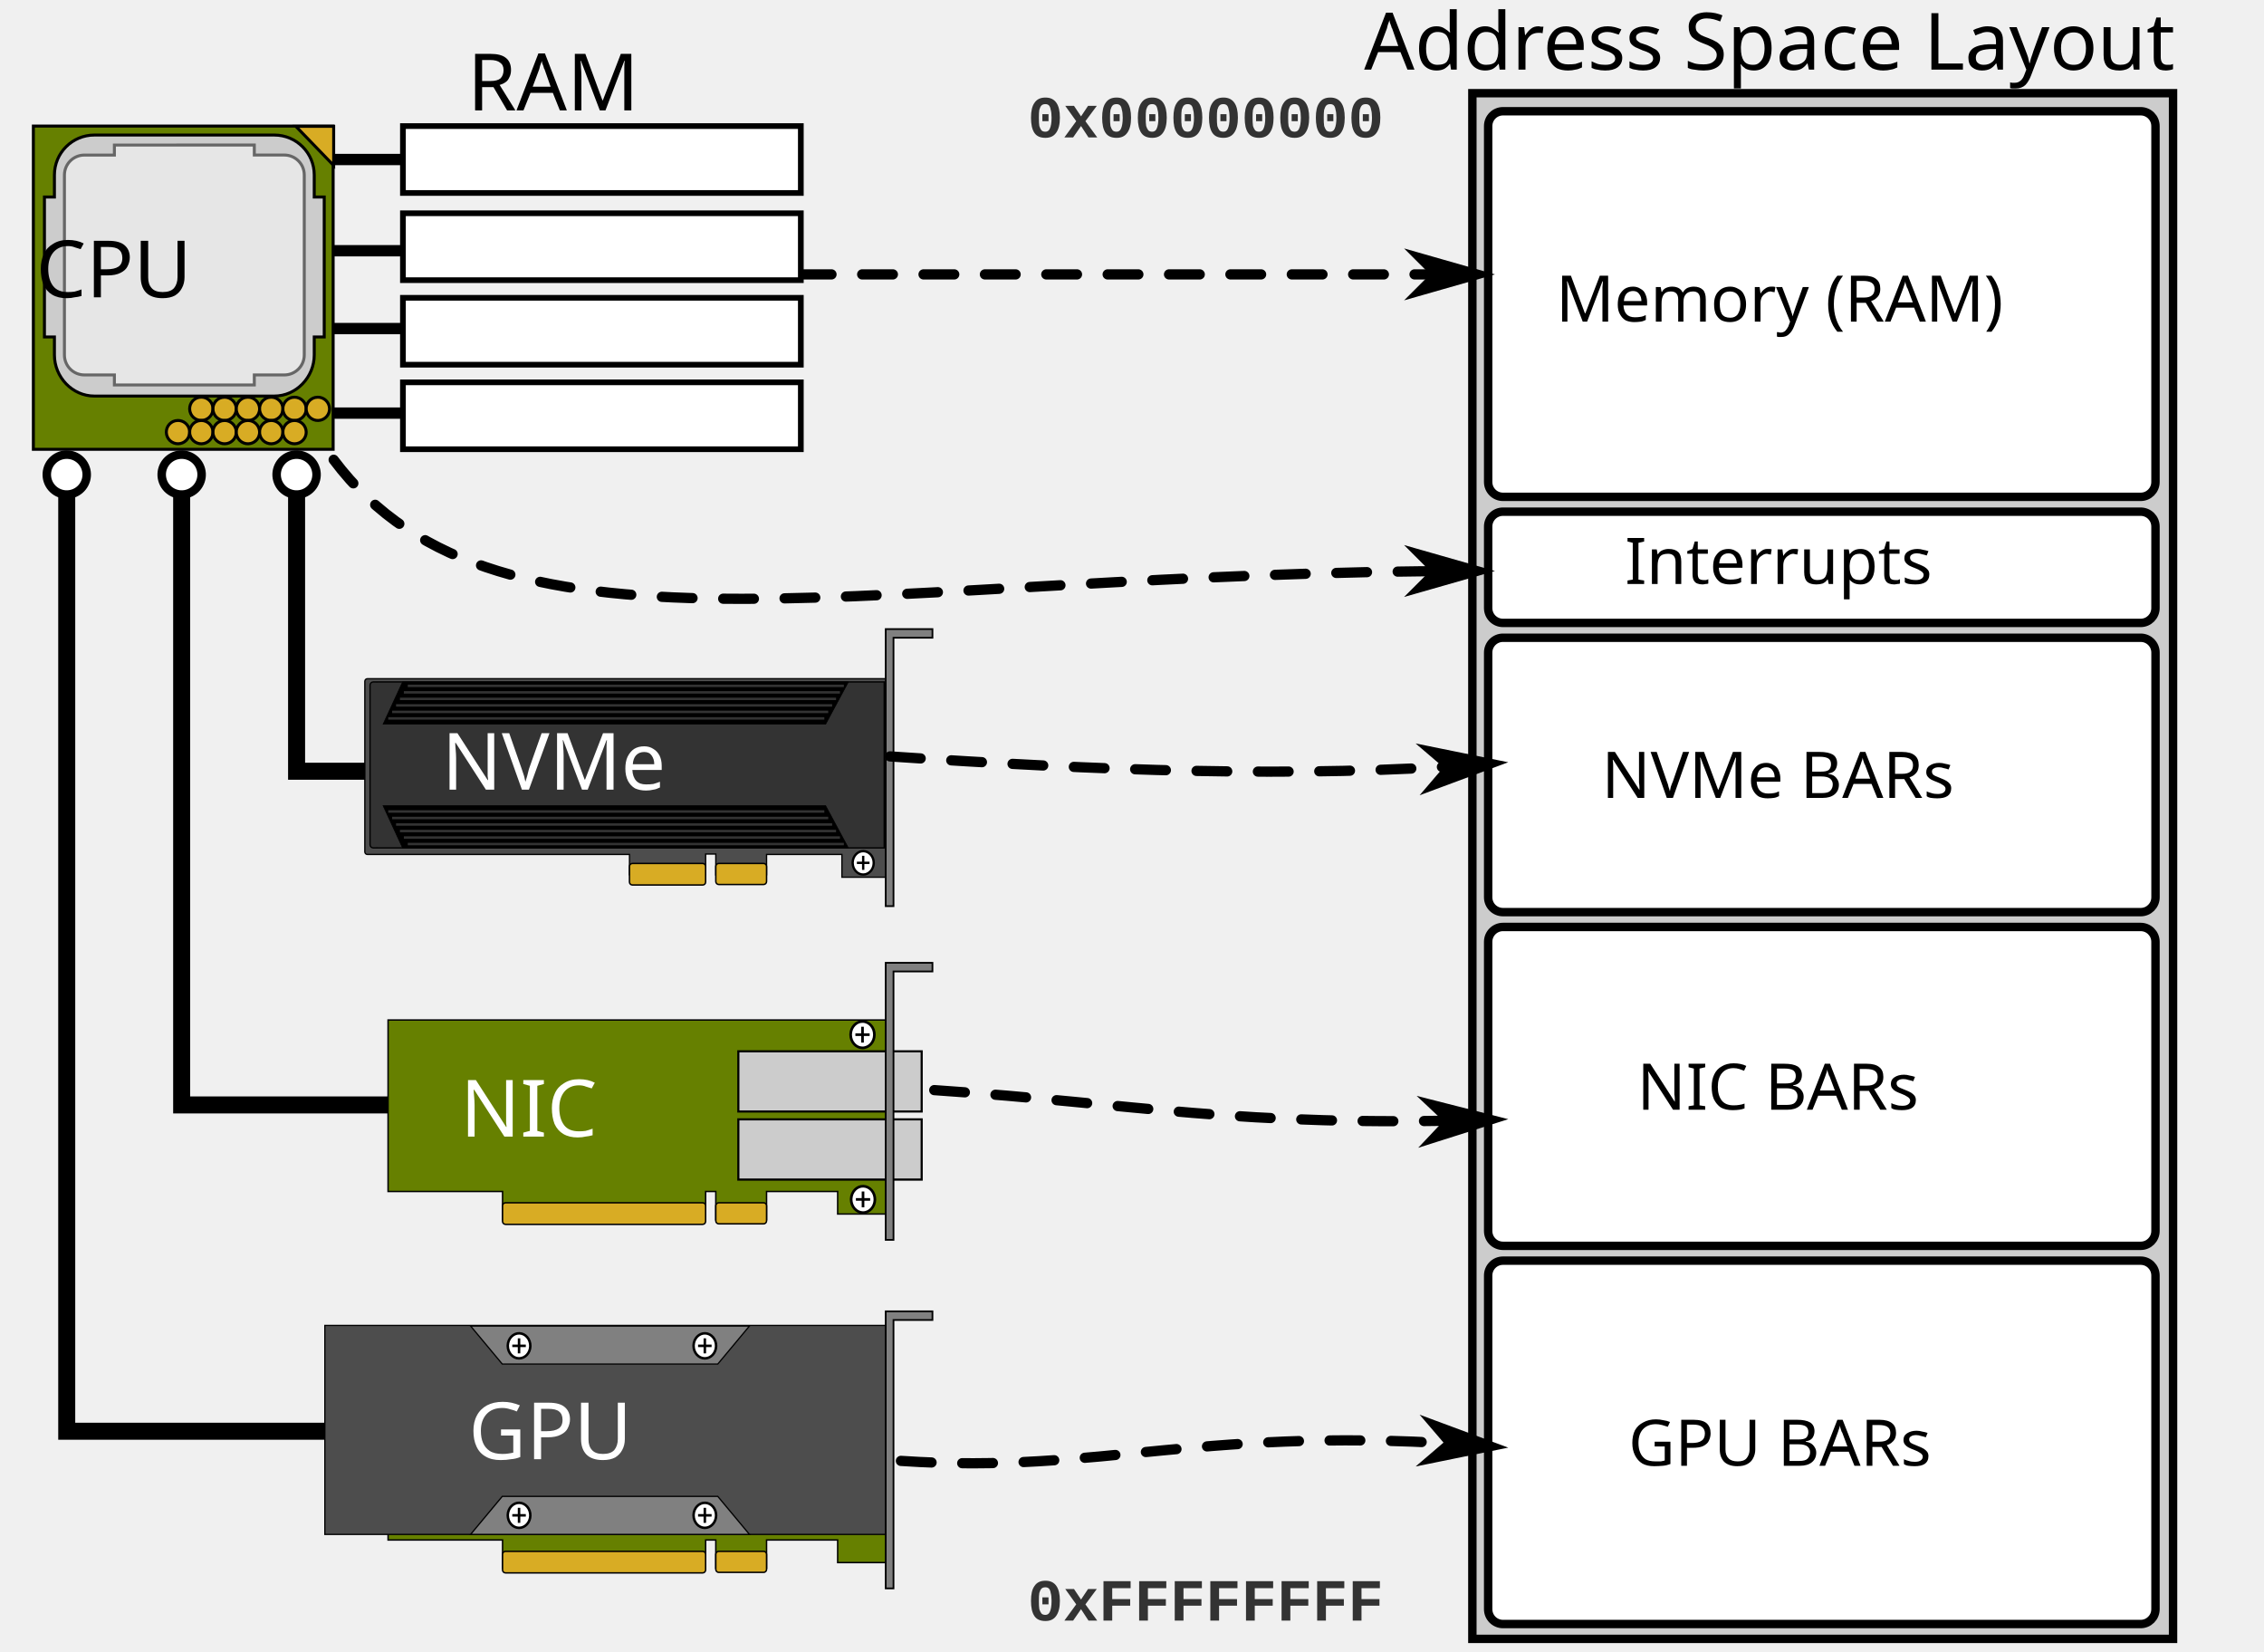
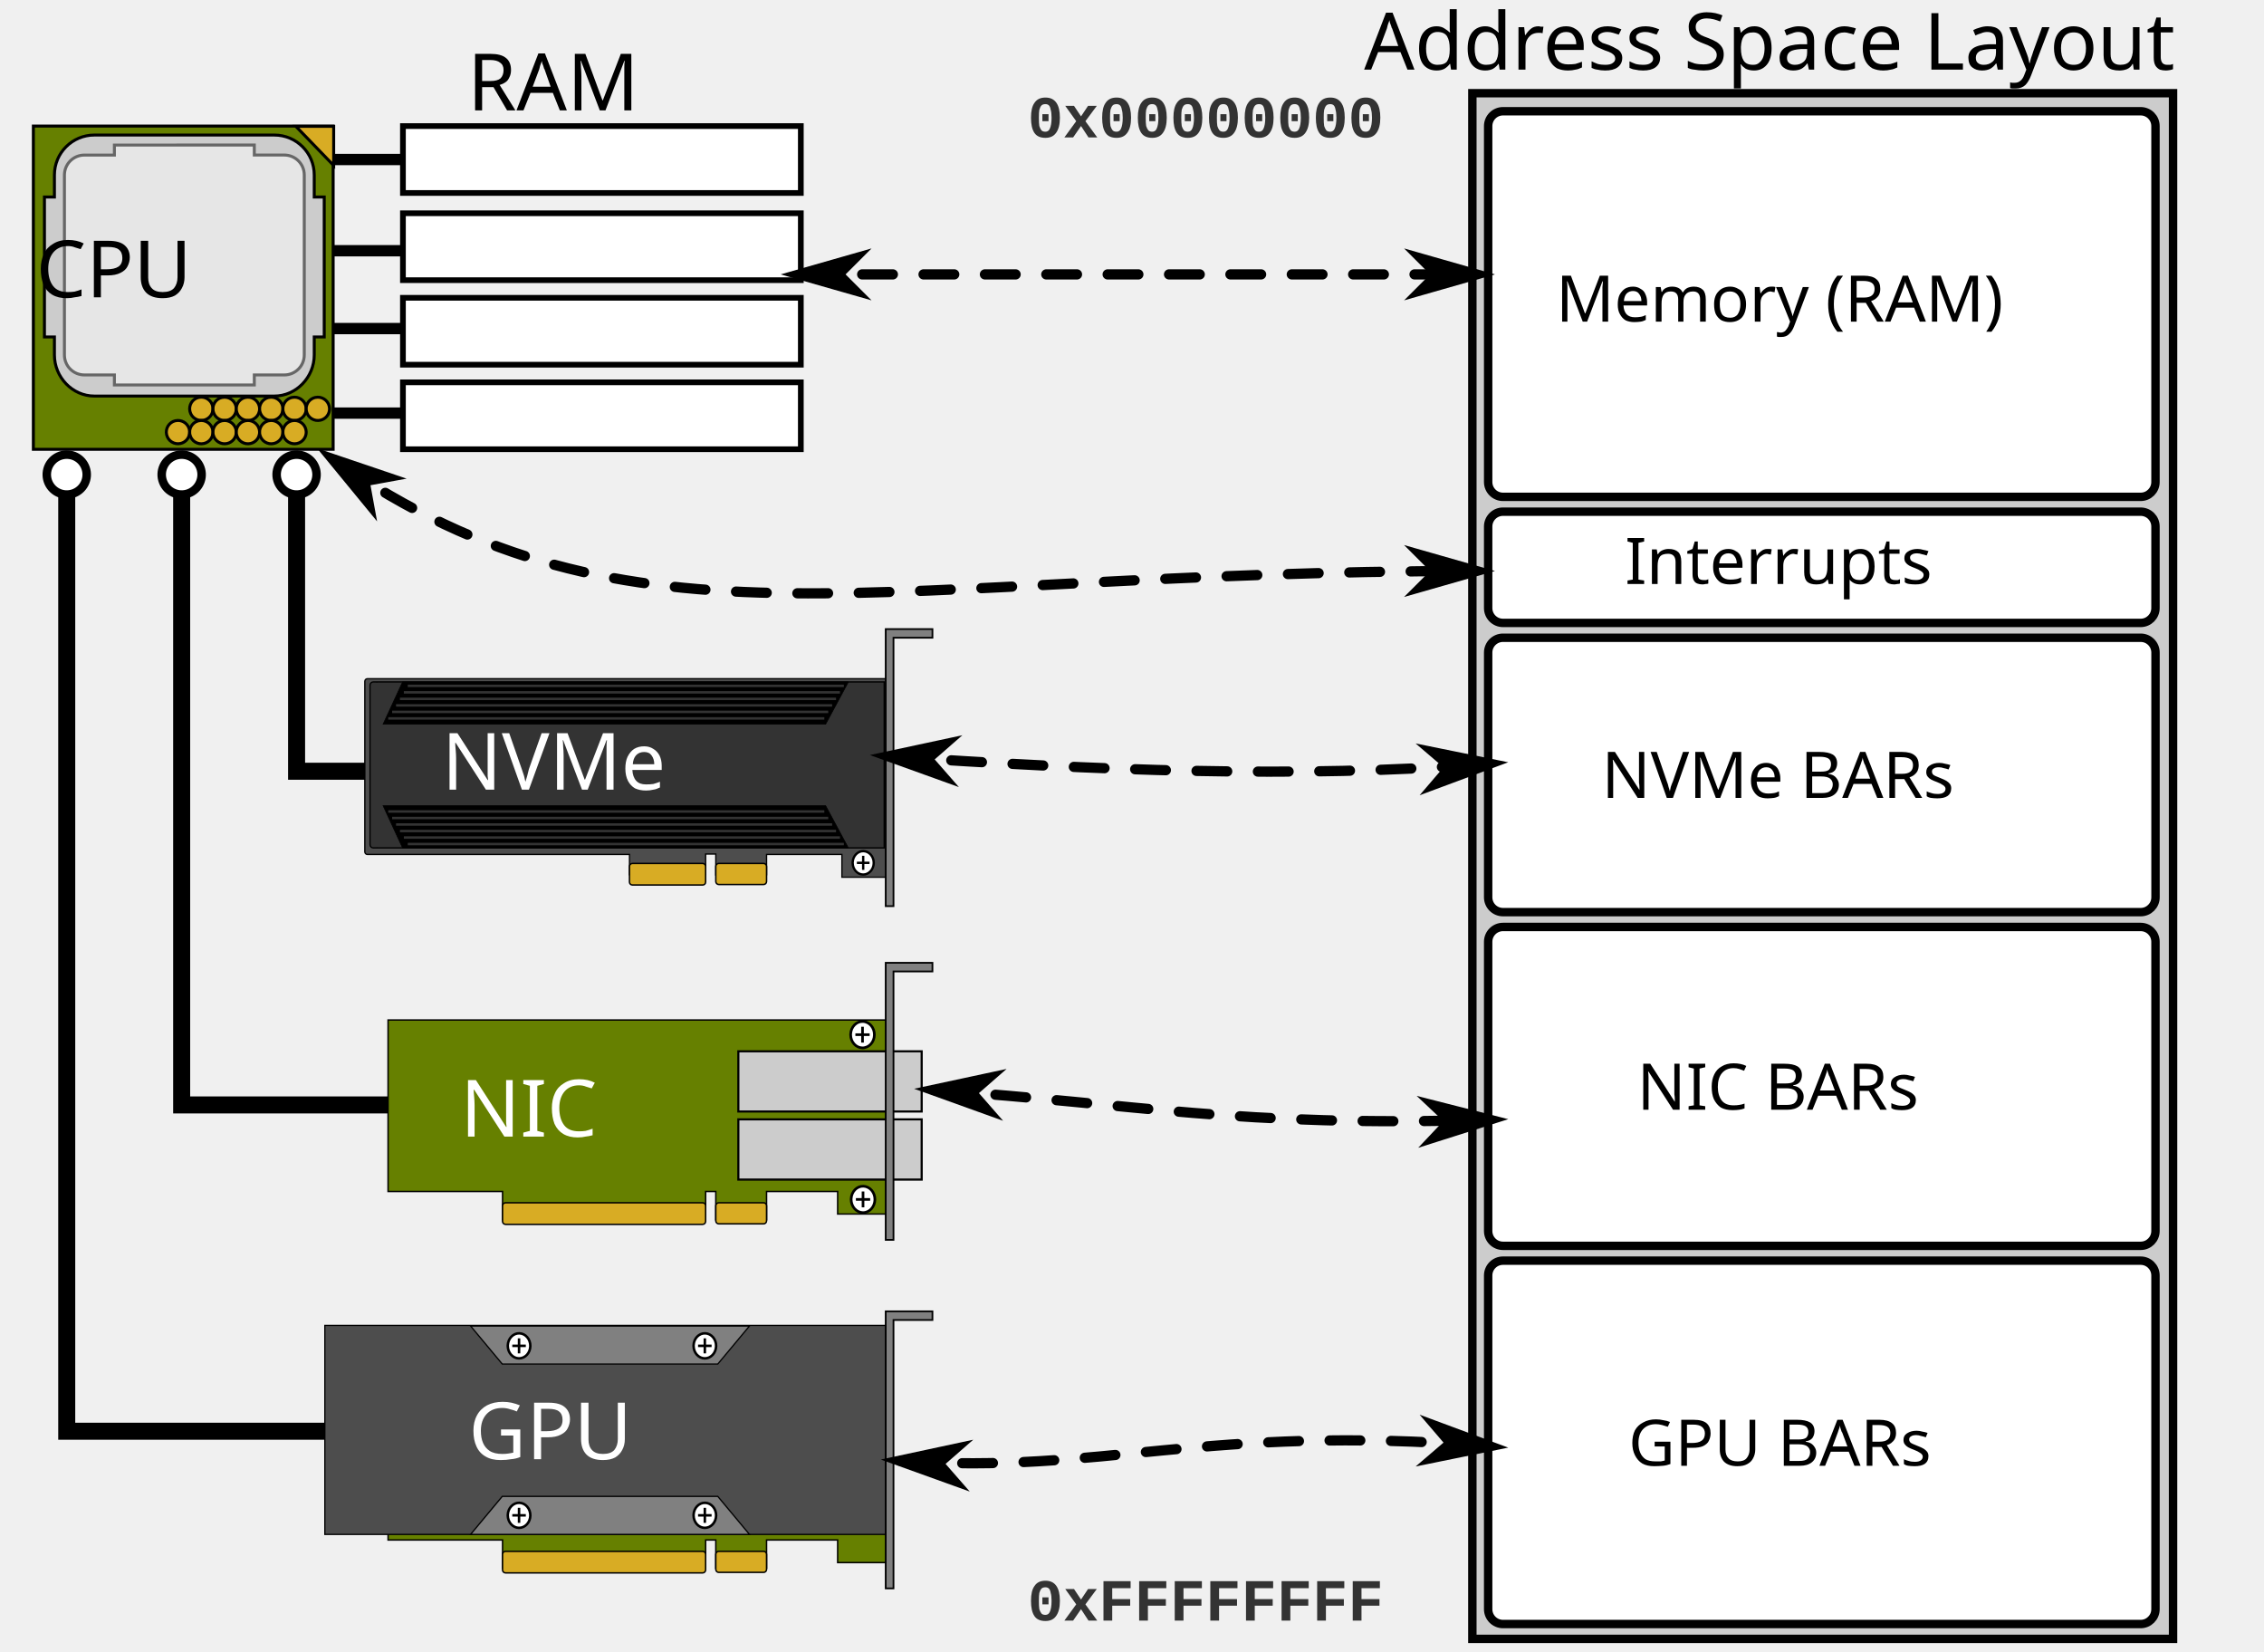
<svg xmlns="http://www.w3.org/2000/svg" width="229pt" height="167pt" viewBox="0 0 80.786 58.914" version="1.1" id="svg1742">
  <defs id="defs1739">
+     <marker style="overflow:visible" id="Arrow1Mstart" refX="0.0" refY="0.0" orient="auto">
+       <path transform="scale(0.4) translate(10,0)" style="fill-rule:evenodd;fill:context-stroke;stroke:context-stroke;stroke-width:1.0pt" d="M 0.0,0.0 L 5.0,-5.0 L -12.5,0.0 L 5.0,5.0 L 0.0,0.0 z " id="path991" />
+     </marker>
    <marker style="overflow:visible" id="marker2297" refX="0" refY="0" orient="auto">
      <path transform="matrix(-0.4,0,0,-0.4,-4,0)" style="fill:context-stroke;fill-rule:evenodd;stroke:context-stroke;stroke-width:1pt" d="M 0,0 5,-5 -12.5,0 5,5 Z" id="path2045" />
    </marker>
    <marker style="overflow:visible" id="marker1349" refX="0" refY="0" orient="auto">
      <path transform="matrix(-0.4,0,0,-0.4,-4,0)" style="fill:context-stroke;fill-rule:evenodd;stroke:context-stroke;stroke-width:1pt" d="M 0,0 5,-5 -12.5,0 5,5 Z" id="path1097" />
    </marker>
    <marker style="overflow:visible" id="Arrow1Mend" refX="0" refY="0" orient="auto">
      <path transform="matrix(-0.4,0,0,-0.4,-4,0)" style="fill:context-stroke;fill-rule:evenodd;stroke:context-stroke;stroke-width:1pt" d="M 0,0 5,-5 -12.5,0 5,5 Z" id="path432031" />
    </marker>
  </defs>
  <g id="layer1">
    <rect style="fill:#cccccc;stroke:#000000;stroke-width:0.3;stroke-linecap:round;stroke-miterlimit:4;stroke-dasharray:none" id="rect192100" width="25.003" height="55.148" x="52.538" y="3.325" rx="1.624838e-06" />
    <rect style="fill:#ffffff;stroke:#000000;stroke-width:0.3;stroke-linecap:round;stroke-miterlimit:4;stroke-dasharray:none" id="rect192102" width="23.812" height="13.758" x="53.102" y="3.969" rx="0.529" ry="0.529" />
    <text xml:space="preserve" style="font-size:2.293px;line-height:125%;font-family:teletype;-inkscape-font-specification:teletype;text-align:center;letter-spacing:0px;word-spacing:0px;text-anchor:middle;fill:none;stroke:#000000;stroke-width:0.265px;stroke-linecap:butt;stroke-linejoin:miter;stroke-opacity:1" x="64.994" y="11.479" id="text192108">
      <tspan style="font-style:normal;font-variant:normal;font-weight:normal;font-stretch:normal;font-size:2.293px;font-family:sans-serif;-inkscape-font-specification:sans-serif;fill:#000000;stroke:none;stroke-width:0.265px" x="64.994" y="11.479" id="tspan192106">Memory (RAM)</tspan>
    </text>
    <text xml:space="preserve" style="font-style:normal;font-variant:normal;font-weight:normal;font-stretch:normal;font-size:2.822px;line-height:125%;font-family:sans-serif;-inkscape-font-specification:sans-serif;text-align:center;letter-spacing:0px;word-spacing:0px;text-anchor:middle;fill:#000000;fill-opacity:1;stroke:none;stroke-width:0.229px;stroke-linecap:butt;stroke-linejoin:miter;stroke-opacity:1" x="64.974" y="2.485" id="text192114">
      <tspan x="64.974" y="2.485" style="font-style:normal;font-variant:normal;font-weight:normal;font-stretch:normal;font-size:2.822px;font-family:sans-serif;-inkscape-font-specification:sans-serif;fill:#000000;fill-opacity:1;stroke-width:0.229px" id="tspan192112">Address Space Layout</tspan>
    </text>
    <rect style="fill:#ffffff;stroke:#000000;stroke-width:0.3;stroke-linecap:round;stroke-miterlimit:4;stroke-dasharray:none" id="rect192116" width="23.812" height="3.969" x="53.102" y="18.256" rx="0.529" ry="0.529" />
    <text xml:space="preserve" style="font-size:2.293px;line-height:125%;font-family:teletype;-inkscape-font-specification:teletype;text-align:center;letter-spacing:0px;word-spacing:0px;text-anchor:middle;fill:none;stroke:#000000;stroke-width:0.265px;stroke-linecap:butt;stroke-linejoin:miter;stroke-opacity:1" x="64.952" y="20.838" id="text192120">
      <tspan style="font-style:normal;font-variant:normal;font-weight:normal;font-stretch:normal;font-size:2.293px;font-family:sans-serif;-inkscape-font-specification:sans-serif;fill:#000000;stroke:none;stroke-width:0.265px" x="64.952" y="20.838" id="tspan215921">Interrupts</tspan>
    </text>
    <rect style="fill:#ffffff;stroke:#000000;stroke-width:0.3;stroke-linecap:round;stroke-miterlimit:4;stroke-dasharray:none" id="rect192128" width="23.813" height="9.79" x="53.102" y="22.754" rx="0.529" ry="0.529" />
    <text xml:space="preserve" style="font-size:2.293px;line-height:125%;font-family:teletype;-inkscape-font-specification:teletype;text-align:center;letter-spacing:0px;word-spacing:0px;text-anchor:middle;fill:none;stroke:#000000;stroke-width:0.265px;stroke-linecap:butt;stroke-linejoin:miter;stroke-opacity:1" x="64.929" y="28.469" id="text192132">
      <tspan style="font-style:normal;font-variant:normal;font-weight:normal;font-stretch:normal;font-size:2.293px;font-family:sans-serif;-inkscape-font-specification:sans-serif;fill:#000000;stroke:none;stroke-width:0.265px" x="64.929" y="28.469" id="tspan192130">NVMe BARs</tspan>
    </text>
-     <path style="fill:none;fill-rule:evenodd;stroke:#000000;stroke-width:0.365;stroke-linecap:round;stroke-linejoin:miter;stroke-miterlimit:4;stroke-dasharray:1.095, 1.095;stroke-dashoffset:0;stroke-opacity:1;marker-end:url(#marker1349)" d="M 28.575,9.79 H 52.626" id="path452549" />
    <g id="g3382" transform="translate(-81.6652,-14.02292)">
      <path style="display:inline;fill:none;stroke:#000000;stroke-width:0.404;stroke-linecap:butt;stroke-linejoin:miter;stroke-miterlimit:4;stroke-dasharray:none;stroke-opacity:1" d="M 96.195,19.714 H 92.869" id="path3366" />
      <path style="display:inline;fill:none;stroke:#000000;stroke-width:0.404;stroke-linecap:butt;stroke-linejoin:miter;stroke-miterlimit:4;stroke-dasharray:none;stroke-opacity:1" d="m 92.869,22.969 h 3.326" id="path3368" />
      <path style="display:inline;fill:none;stroke:#000000;stroke-width:0.404;stroke-linecap:butt;stroke-linejoin:miter;stroke-miterlimit:4;stroke-dasharray:none;stroke-opacity:1" d="M 96.195,25.746 H 92.869" id="path3370" />
      <path style="display:inline;fill:none;stroke:#000000;stroke-width:0.404;stroke-linecap:butt;stroke-linejoin:miter;stroke-miterlimit:4;stroke-dasharray:none;stroke-opacity:1" d="M 96.195,28.762 H 92.869" id="path3372" />
      <rect style="display:inline;fill:#ffffff;fill-opacity:1;stroke:#000000;stroke-width:0.204;stroke-linecap:round;stroke-miterlimit:4;stroke-dasharray:none;stroke-dashoffset:0" id="rect3374" width="14.198" height="2.387" x="96.043" y="18.521" />
      <rect y="21.632" x="96.043" height="2.387" width="14.198" id="rect3376" style="display:inline;fill:#ffffff;fill-opacity:1;stroke:#000000;stroke-width:0.204;stroke-linecap:round;stroke-miterlimit:4;stroke-dasharray:none;stroke-dashoffset:0" />
      <rect style="display:inline;fill:#ffffff;fill-opacity:1;stroke:#000000;stroke-width:0.204;stroke-linecap:round;stroke-miterlimit:4;stroke-dasharray:none;stroke-dashoffset:0" id="rect3378" width="14.198" height="2.387" x="96.043" y="24.648" />
      <rect y="27.664" x="96.043" height="2.387" width="14.198" id="rect3380" style="display:inline;fill:#ffffff;fill-opacity:1;stroke:#000000;stroke-width:0.204;stroke-linecap:round;stroke-miterlimit:4;stroke-dasharray:none;stroke-dashoffset:0" />
    </g>
    <g id="g3422" transform="translate(-80.96249,-14.01325)">
      <g id="g3416" transform="matrix(1.063108,0,0,1.063108,-27.96822,-3.991281)">
        <rect style="display:inline;fill:#668000;fill-opacity:1;stroke:#000000;stroke-width:0.1;stroke-linecap:round;stroke-linejoin:miter;stroke-miterlimit:4;stroke-dasharray:none;stroke-dashoffset:0;stroke-opacity:1" id="rect3384" width="10.062" height="10.848" x="103.584" y="21.167" />
        <path id="path3386" d="m 105.633,21.468 c -0.743,0 -1.342,0.598 -1.342,1.342 v 0.738 h -0.335 v 4.696 h 0.335 v 0.604 c 0,0.743 0.598,1.38 1.342,1.38 h 6.037 c 0.743,0 1.342,-0.637 1.342,-1.38 v -0.604 h 0.335 v -4.696 h -0.335 V 22.81 c 0,-0.743 -0.598,-1.342 -1.342,-1.342 z" style="display:inline;fill:#cccccc;fill-opacity:1;stroke:#000000;stroke-width:0.1;stroke-linecap:round;stroke-miterlimit:4;stroke-dasharray:none;stroke-dashoffset:0" />
        <path id="path3388" d="m 106.304,21.804 c 0,0 0,0.075 0,0.168 0,0.093 0,0.168 0,0.168 h -1.006 c -0.372,0 -0.671,0.299 -0.671,0.671 v 6.037 c 0,0.372 0.299,0.671 0.671,0.671 h 1.006 c 0,0 0,0.06 0,0.134 v 0.068 c 0,0.074 0,0.134 0,0.134 h 4.696 c 1e-5,0 0,-0.06 0,-0.134 v -0.068 c 0,-0.074 1e-5,-0.134 0,-0.134 h 1.006 c 0.372,0 0.671,-0.299 0.671,-0.671 V 22.81 c 0,-0.372 -0.299,-0.671 -0.671,-0.671 h -1.006 c 1e-5,0 0,-0.075 0,-0.168 0,-0.093 1e-5,-0.168 0,-0.168 z" style="display:inline;fill:#e6e6e6;fill-opacity:1;stroke:#666666;stroke-width:0.1;stroke-linecap:round;stroke-miterlimit:4;stroke-dasharray:none;stroke-dashoffset:0" />
        <path id="path3390" d="m 112.395,21.176 1.269,1.314 v -1.314 z" style="display:inline;fill:#d8ac24;fill-opacity:1;stroke:#000000;stroke-width:0.1;stroke-linecap:butt;stroke-linejoin:miter;stroke-miterlimit:4;stroke-dasharray:none;stroke-opacity:1" />
        <path id="path3392" d="m 109.216,30.264 a 0.391,0.391 0 0 0 -0.077,0.009 l -0.009,0.001 a 0.391,0.391 0 0 0 -0.29,0.469 0.391,0.391 0 0 0 0.468,0.293 0.391,0.391 0 0 0 0.305,-0.388 0.391,0.391 0 0 0 -0.01,-0.078 0.391,0.391 0 0 0 -0.387,-0.306 z" style="display:inline;fill:#d8ac24;fill-opacity:1;stroke:#000000;stroke-width:0.1;stroke-linecap:round;stroke-miterlimit:4;stroke-dasharray:none;stroke-dashoffset:0" />
        <path id="path3394" d="m 109.612,30.649 a 0.391,0.391 0 0 0 0.01,0.096 0.391,0.391 0 0 0 0.468,0.293 0.391,0.391 0 0 0 0.305,-0.388 0.391,0.391 0 0 0 -0.01,-0.078 0.391,0.391 0 0 0 -0.465,-0.297 l -0.009,0.001 a 0.391,0.391 0 0 0 -0.3,0.374 z" style="display:inline;fill:#d8ac24;fill-opacity:1;stroke:#000000;stroke-width:0.1;stroke-linecap:round;stroke-miterlimit:4;stroke-dasharray:none;stroke-dashoffset:0" />
        <path id="path3396" d="m 110.395,30.649 a 0.391,0.391 0 0 0 0.01,0.096 0.391,0.391 0 0 0 0.468,0.293 0.391,0.391 0 0 0 0.305,-0.388 0.391,0.391 0 0 0 -0.01,-0.078 0.391,0.391 0 0 0 -0.465,-0.297 l -0.009,0.001 a 0.391,0.391 0 0 0 -0.3,0.374 z" style="display:inline;fill:#d8ac24;fill-opacity:1;stroke:#000000;stroke-width:0.1;stroke-linecap:round;stroke-miterlimit:4;stroke-dasharray:none;stroke-dashoffset:0" />
        <path id="path3398" d="m 111.177,30.649 a 0.391,0.391 0 0 0 0.01,0.096 0.391,0.391 0 0 0 0.468,0.293 0.391,0.391 0 0 0 0.305,-0.388 0.391,0.391 0 0 0 -0.01,-0.078 0.391,0.391 0 0 0 -0.465,-0.297 l -0.009,0.001 a 0.391,0.391 0 0 0 -0.3,0.374 z" style="display:inline;fill:#d8ac24;fill-opacity:1;stroke:#000000;stroke-width:0.1;stroke-linecap:round;stroke-miterlimit:4;stroke-dasharray:none;stroke-dashoffset:0" />
        <path id="path3400" d="m 111.959,30.649 a 0.391,0.391 0 0 0 0.01,0.096 0.391,0.391 0 0 0 0.468,0.293 0.391,0.391 0 0 0 0.305,-0.388 0.391,0.391 0 0 0 -0.01,-0.078 0.391,0.391 0 0 0 -0.465,-0.297 l -0.009,0.001 a 0.391,0.391 0 0 0 -0.3,0.374 z" style="display:inline;fill:#d8ac24;fill-opacity:1;stroke:#000000;stroke-width:0.1;stroke-linecap:round;stroke-miterlimit:4;stroke-dasharray:none;stroke-dashoffset:0" />
        <path id="path3402" d="m 112.742,30.649 a 0.391,0.391 0 0 0 0.01,0.096 0.391,0.391 0 0 0 0.468,0.293 0.391,0.391 0 0 0 0.305,-0.388 0.391,0.391 0 0 0 -0.01,-0.078 0.391,0.391 0 0 0 -0.465,-0.297 l -0.009,0.001 A 0.391,0.391 0 0 0 112.74,30.648 Z" style="display:inline;fill:#d8ac24;fill-opacity:1;stroke:#000000;stroke-width:0.1;stroke-linecap:round;stroke-miterlimit:4;stroke-dasharray:none;stroke-dashoffset:0" />
        <path id="path3404" d="m 108.433,31.047 a 0.391,0.391 0 0 0 -0.077,0.009 l -0.009,0.001 a 0.391,0.391 0 0 0 -0.29,0.469 0.391,0.391 0 0 0 0.468,0.293 0.391,0.391 0 0 0 0.305,-0.388 0.391,0.391 0 0 0 -0.01,-0.078 0.391,0.391 0 0 0 -0.387,-0.306 z" style="display:inline;fill:#d8ac24;fill-opacity:1;stroke:#000000;stroke-width:0.1;stroke-linecap:round;stroke-miterlimit:4;stroke-dasharray:none;stroke-dashoffset:0" />
        <path id="path3406" d="m 108.83,31.431 a 0.391,0.391 0 0 0 0.01,0.096 0.391,0.391 0 0 0 0.468,0.293 0.391,0.391 0 0 0 0.305,-0.388 0.391,0.391 0 0 0 -0.01,-0.078 0.391,0.391 0 0 0 -0.465,-0.297 l -0.009,0.001 a 0.391,0.391 0 0 0 -0.3,0.374 z" style="display:inline;fill:#d8ac24;fill-opacity:1;stroke:#000000;stroke-width:0.1;stroke-linecap:round;stroke-miterlimit:4;stroke-dasharray:none;stroke-dashoffset:0" />
        <path id="path3408" d="m 109.612,31.431 a 0.391,0.391 0 0 0 0.01,0.096 0.391,0.391 0 0 0 0.468,0.293 0.391,0.391 0 0 0 0.305,-0.388 0.391,0.391 0 0 0 -0.01,-0.078 0.391,0.391 0 0 0 -0.465,-0.297 l -0.009,0.001 a 0.391,0.391 0 0 0 -0.3,0.374 z" style="display:inline;fill:#d8ac24;fill-opacity:1;stroke:#000000;stroke-width:0.1;stroke-linecap:round;stroke-miterlimit:4;stroke-dasharray:none;stroke-dashoffset:0" />
        <path id="path3410" d="m 110.395,31.431 a 0.391,0.391 0 0 0 0.01,0.096 0.391,0.391 0 0 0 0.468,0.293 0.391,0.391 0 0 0 0.305,-0.388 0.391,0.391 0 0 0 -0.01,-0.078 0.391,0.391 0 0 0 -0.465,-0.297 l -0.009,0.001 a 0.391,0.391 0 0 0 -0.3,0.374 z" style="display:inline;fill:#d8ac24;fill-opacity:1;stroke:#000000;stroke-width:0.1;stroke-linecap:round;stroke-miterlimit:4;stroke-dasharray:none;stroke-dashoffset:0" />
        <path id="path3412" d="m 111.177,31.431 a 0.391,0.391 0 0 0 0.01,0.096 0.391,0.391 0 0 0 0.468,0.293 0.391,0.391 0 0 0 0.305,-0.388 0.391,0.391 0 0 0 -0.01,-0.078 0.391,0.391 0 0 0 -0.465,-0.297 l -0.009,0.001 a 0.391,0.391 0 0 0 -0.3,0.374 z" style="display:inline;fill:#d8ac24;fill-opacity:1;stroke:#000000;stroke-width:0.1;stroke-linecap:round;stroke-miterlimit:4;stroke-dasharray:none;stroke-dashoffset:0" />
        <path id="path3414" d="m 111.959,31.431 a 0.391,0.391 0 0 0 0.01,0.096 0.391,0.391 0 0 0 0.468,0.293 0.391,0.391 0 0 0 0.305,-0.388 0.391,0.391 0 0 0 -0.01,-0.078 0.391,0.391 0 0 0 -0.465,-0.297 l -0.009,0.001 a 0.391,0.391 0 0 0 -0.3,0.374 z" style="display:inline;fill:#d8ac24;fill-opacity:1;stroke:#000000;stroke-width:0.1;stroke-linecap:round;stroke-miterlimit:4;stroke-dasharray:none;stroke-dashoffset:0" />
      </g>
      <text xml:space="preserve" style="font-style:normal;font-weight:normal;font-size:2.822px;line-height:125%;font-family:Sans;text-align:center;letter-spacing:0px;word-spacing:0px;text-anchor:middle;fill:#000000;fill-opacity:1;stroke:none;stroke-width:0.229px;stroke-linecap:butt;stroke-linejoin:miter;stroke-opacity:1" x="87.589" y="24.623" id="text3420">
        <tspan id="tspan3418" x="87.589" y="24.623" style="font-style:normal;font-variant:normal;font-weight:normal;font-stretch:normal;font-size:2.822px;font-family:sans-serif;-inkscape-font-specification:'sans-serif, Normal';font-variant-ligatures:normal;font-variant-caps:normal;font-variant-numeric:normal;font-variant-east-asian:normal;stroke-width:0.229px">CPU</tspan>
      </text>
    </g>
    <path style="fill:none;fill-rule:evenodd;stroke:#000000;stroke-width:0.607;stroke-linecap:butt;stroke-linejoin:miter;stroke-miterlimit:4;stroke-dasharray:none;stroke-opacity:1" d="M 15.478,39.423 H 6.482 V 16.933" id="path56279" />
    <path id="path55252" style="display:inline;fill:#ffffff;fill-opacity:1;stroke:#000000;stroke-width:0.303;stroke-linecap:round;stroke-miterlimit:4;stroke-dasharray:none;stroke-dashoffset:0" d="M 6.298,16.245 A 0.713,0.713 0 0 1 7.17,16.748 0.713,0.713 0 0 1 6.669,17.621 0.713,0.713 0 0 1 5.795,17.121 0.713,0.713 0 0 1 6.293,16.246" />
    <text xml:space="preserve" style="font-style:normal;font-variant:normal;font-weight:normal;font-stretch:normal;font-size:2.822px;line-height:125%;font-family:sans-serif;-inkscape-font-specification:sans-serif;text-align:center;letter-spacing:0px;word-spacing:0px;text-anchor:middle;fill:#000000;fill-opacity:1;stroke:none;stroke-width:0.229px;stroke-linecap:butt;stroke-linejoin:miter;stroke-opacity:1" x="21.563" y="3.939" id="text74412">
      <tspan x="21.563" y="3.939" style="font-style:normal;font-variant:normal;font-weight:normal;font-stretch:normal;font-size:2.822px;font-family:sans-serif;-inkscape-font-specification:sans-serif;fill:#000000;fill-opacity:1;stroke-width:0.229px" id="tspan270962">RAM</tspan>
    </text>
    <path style="fill:none;fill-rule:evenodd;stroke:#000000;stroke-width:0.607;stroke-linecap:butt;stroke-linejoin:miter;stroke-miterlimit:4;stroke-dasharray:none;stroke-opacity:1" d="M 14.287,51.065 H 2.381 v -34.131" id="path207369" />
    <path id="path207371" style="display:inline;fill:#ffffff;fill-opacity:1;stroke:#000000;stroke-width:0.303;stroke-linecap:round;stroke-miterlimit:4;stroke-dasharray:none;stroke-dashoffset:0" d="m -2.566,16.245 a 0.713,0.713 0 0 1 0.872,0.503 0.713,0.713 0 0 1 -0.501,0.873 0.713,0.713 0 0 1 -0.874,-0.5 0.713,0.713 0 0 1 0.498,-0.875" transform="scale(-1,1)" />
    <g id="g1708" transform="translate(-56.42694,7.246376)">
      <g id="g58624" transform="matrix(-0.7608266,0,0,0.7608266,155.3428,-15.3073)">
        <path style="display:inline;fill:#668000;fill-rule:evenodd;stroke:#000000;stroke-width:0.067px;stroke-linecap:butt;stroke-linejoin:miter;stroke-opacity:1" d="m 88.437,74.773 v 8.095 l -0.093,1.004 h 2.381 v -1.058 h 3.334 l 4e-6,1.323 2.381,-10e-7 v -1.323 h 0.476 l 4e-6,1.323 h 9.525 l 3e-5,-1.323 h 5.37 v -8.041 z" id="path58578" />
        <rect ry="0.14" rx="0.14" y="83.344" x="94.059" height="0.988" width="2.381" id="rect58580" style="display:inline;fill:#d8ac24;fill-opacity:1;stroke:#000000;stroke-width:0.068;stroke-linecap:round;stroke-linejoin:miter;stroke-miterlimit:4;stroke-dasharray:none;stroke-dashoffset:0;stroke-opacity:1" />
        <rect style="display:inline;fill:#d8ac24;fill-opacity:1;stroke:#000000;stroke-width:0.068;stroke-linecap:round;stroke-linejoin:miter;stroke-miterlimit:4;stroke-dasharray:none;stroke-dashoffset:0;stroke-opacity:1" id="rect58582" width="9.525" height="1.012" x="96.917" y="83.344" rx="0.14" ry="0.14" />
        <rect y="72.751" x="-114.776" height="9.799" width="26.394" id="rect58584" style="display:inline;fill:#4d4d4d;fill-opacity:1;stroke:#000000;stroke-width:0.059;stroke-linecap:round;stroke-miterlimit:4;stroke-dasharray:none;stroke-dashoffset:0" transform="scale(-1,1)" />
        <path id="path58586" d="m 107.94,82.55 -1.486,-1.783 h -10.106 l -1.486,1.783 z" style="display:inline;fill:#808080;stroke:#000000;stroke-width:0.059px;stroke-linecap:butt;stroke-linejoin:miter;stroke-opacity:1" />
        <path style="display:inline;fill:#808080;stroke:#000000;stroke-width:0.059px;stroke-linecap:butt;stroke-linejoin:miter;stroke-opacity:1" d="m 94.862,72.779 1.486,1.783 h 10.106 l 1.486,-1.783 z" id="path58588" />
        <g transform="matrix(0.2032818,0,0,0.2032818,25.71695,93.69181)" id="g58596" style="display:inline">
          <path id="path58590" style="display:inline;opacity:1;fill:#ffffff;fill-opacity:1;stroke:#000000;stroke-width:0.578;stroke-linecap:round;stroke-linejoin:miter;stroke-miterlimit:4;stroke-dasharray:none;stroke-dashoffset:0;stroke-opacity:1" d="m 353.037,-98.304 a 2.601,2.89 0 0 1 -2.578,2.89 2.601,2.89 0 0 1 -2.624,-2.838 2.601,2.89 0 0 1 2.53,-2.942 2.601,2.89 0 0 1 2.67,2.785" />
          <path id="path58592" d="m 350.437,-100.038 v 3.468" style="display:inline;fill:none;fill-rule:evenodd;stroke:#000000;stroke-width:0.578px;stroke-linecap:butt;stroke-linejoin:miter;stroke-opacity:1" />
          <path id="path58594" d="m 348.876,-98.304 h 3.122" style="display:inline;fill:none;fill-rule:evenodd;stroke:#000000;stroke-width:0.578px;stroke-linecap:butt;stroke-linejoin:miter;stroke-opacity:1" />
        </g>
        <g id="g58604" transform="matrix(0.2032818,0,0,0.2032818,34.43012,93.69181)" style="display:inline">
          <path style="display:inline;opacity:1;fill:#ffffff;fill-opacity:1;stroke:#000000;stroke-width:0.578;stroke-linecap:round;stroke-linejoin:miter;stroke-miterlimit:4;stroke-dasharray:none;stroke-dashoffset:0;stroke-opacity:1" id="path58598" d="m 353.037,-98.304 a 2.601,2.89 0 0 1 -2.578,2.89 2.601,2.89 0 0 1 -2.624,-2.838 2.601,2.89 0 0 1 2.53,-2.942 2.601,2.89 0 0 1 2.67,2.785" />
          <path style="display:inline;fill:none;fill-rule:evenodd;stroke:#000000;stroke-width:0.578px;stroke-linecap:butt;stroke-linejoin:miter;stroke-opacity:1" d="m 350.437,-100.038 v 3.468" id="path58600" />
          <path style="display:inline;fill:none;fill-rule:evenodd;stroke:#000000;stroke-width:0.578px;stroke-linecap:butt;stroke-linejoin:miter;stroke-opacity:1" d="m 348.876,-98.304 h 3.122" id="path58602" />
        </g>
        <g id="g58612" transform="matrix(0.2032818,0,0,0.2032818,25.71695,101.6399)" style="display:inline">
          <path style="display:inline;opacity:1;fill:#ffffff;fill-opacity:1;stroke:#000000;stroke-width:0.578;stroke-linecap:round;stroke-linejoin:miter;stroke-miterlimit:4;stroke-dasharray:none;stroke-dashoffset:0;stroke-opacity:1" id="path58606" d="m 353.037,-98.304 a 2.601,2.89 0 0 1 -2.578,2.89 2.601,2.89 0 0 1 -2.624,-2.838 2.601,2.89 0 0 1 2.53,-2.942 2.601,2.89 0 0 1 2.67,2.785" />
          <path style="display:inline;fill:none;fill-rule:evenodd;stroke:#000000;stroke-width:0.578px;stroke-linecap:butt;stroke-linejoin:miter;stroke-opacity:1" d="m 350.437,-100.038 v 3.468" id="path58608" />
          <path style="display:inline;fill:none;fill-rule:evenodd;stroke:#000000;stroke-width:0.578px;stroke-linecap:butt;stroke-linejoin:miter;stroke-opacity:1" d="m 348.876,-98.304 h 3.122" id="path58610" />
        </g>
        <g transform="matrix(0.2032818,0,0,0.2032818,34.43012,101.6399)" id="g58620" style="display:inline">
          <path id="path58614" style="display:inline;opacity:1;fill:#ffffff;fill-opacity:1;stroke:#000000;stroke-width:0.578;stroke-linecap:round;stroke-linejoin:miter;stroke-miterlimit:4;stroke-dasharray:none;stroke-dashoffset:0;stroke-opacity:1" d="m 353.037,-98.304 a 2.601,2.89 0 0 1 -2.578,2.89 2.601,2.89 0 0 1 -2.624,-2.838 2.601,2.89 0 0 1 2.53,-2.942 2.601,2.89 0 0 1 2.67,2.785" />
          <path id="path58616" d="m 350.437,-100.038 v 3.468" style="display:inline;fill:none;fill-rule:evenodd;stroke:#000000;stroke-width:0.578px;stroke-linecap:butt;stroke-linejoin:miter;stroke-opacity:1" />
          <path id="path58618" d="m 348.876,-98.304 h 3.122" style="display:inline;fill:none;fill-rule:evenodd;stroke:#000000;stroke-width:0.578px;stroke-linecap:butt;stroke-linejoin:miter;stroke-opacity:1" />
        </g>
        <path style="display:inline;fill:#808080;fill-rule:evenodd;stroke:#000000;stroke-width:0.081px;stroke-linecap:butt;stroke-linejoin:miter;stroke-opacity:1" d="m 86.279,72.09 v 0.406 H 88.106 V 85.083 h 0.365 V 72.496 72.09 Z" id="path58622" />
      </g>
      <text xml:space="preserve" style="font-style:normal;font-variant:normal;font-weight:normal;font-stretch:normal;font-size:2.822px;line-height:125%;font-family:sans-serif;-inkscape-font-specification:'sans-serif, Normal';font-variant-ligatures:normal;font-variant-caps:normal;font-variant-numeric:normal;font-variant-east-asian:normal;text-align:center;letter-spacing:0px;word-spacing:0px;text-anchor:middle;fill:#ffffff;fill-opacity:1;stroke:none;stroke-width:0.245px;stroke-linecap:butt;stroke-linejoin:miter;stroke-opacity:1" x="78.627" y="44.819" id="text58628">
        <tspan id="tspan58626" x="78.627" y="44.819" style="font-style:normal;font-variant:normal;font-weight:normal;font-stretch:normal;font-size:2.822px;font-family:sans-serif;-inkscape-font-specification:'sans-serif, Normal';font-variant-ligatures:normal;font-variant-caps:normal;font-variant-numeric:normal;font-variant-east-asian:normal;fill:#ffffff;stroke-width:0.245px">GPU</tspan>
      </text>
    </g>
    <g id="g1680" transform="translate(-54.15135,5.46953)">
      <g id="g233726" transform="matrix(-0.7608266,0,0,0.7608266,153.0672,-21.13462)">
        <path style="display:inline;fill:#668000;fill-rule:evenodd;stroke:#000000;stroke-width:0.067px;stroke-linecap:butt;stroke-linejoin:miter;stroke-opacity:1" d="m 88.437,68.423 v 8.095 l -0.093,1.004 h 2.381 v -1.058 h 3.334 l 4e-6,1.323 2.381,-10e-7 v -1.323 h 0.476 l 4e-6,1.323 h 9.525 l 3e-5,-1.323 h 5.37 v -8.041 z" id="path233453" />
        <g id="g233463" transform="matrix(0.2141549,0,0,0.2141549,14.51154,90.16282)">
          <path style="display:inline;opacity:1;fill:#ffffff;fill-opacity:1;stroke:#000000;stroke-width:0.578;stroke-linecap:round;stroke-linejoin:miter;stroke-miterlimit:4;stroke-dasharray:none;stroke-dashoffset:0;stroke-opacity:1" id="path233457" d="m 353.037,-98.304 a 2.601,2.89 0 0 1 -2.578,2.89 2.601,2.89 0 0 1 -2.624,-2.838 2.601,2.89 0 0 1 2.53,-2.942 2.601,2.89 0 0 1 2.67,2.785" />
          <path style="display:inline;fill:none;fill-rule:evenodd;stroke:#000000;stroke-width:0.578px;stroke-linecap:butt;stroke-linejoin:miter;stroke-opacity:1" d="m 350.437,-100.038 v 3.468" id="path233459" />
          <path style="display:inline;fill:none;fill-rule:evenodd;stroke:#000000;stroke-width:0.578px;stroke-linecap:butt;stroke-linejoin:miter;stroke-opacity:1" d="m 348.876,-98.304 h 3.122" id="path233461" />
        </g>
        <g transform="matrix(0.2141549,0,0,0.2141549,14.48728,97.88819)" id="g233471">
          <path id="path233465" style="display:inline;opacity:1;fill:#ffffff;fill-opacity:1;stroke:#000000;stroke-width:0.578;stroke-linecap:round;stroke-linejoin:miter;stroke-miterlimit:4;stroke-dasharray:none;stroke-dashoffset:0;stroke-opacity:1" d="m 353.037,-98.304 a 2.601,2.89 0 0 1 -2.578,2.89 2.601,2.89 0 0 1 -2.624,-2.838 2.601,2.89 0 0 1 2.53,-2.942 2.601,2.89 0 0 1 2.67,2.785" />
          <path id="path233467" d="m 350.437,-100.038 v 3.468" style="display:inline;fill:none;fill-rule:evenodd;stroke:#000000;stroke-width:0.578px;stroke-linecap:butt;stroke-linejoin:miter;stroke-opacity:1" />
          <path id="path233469" d="m 348.876,-98.304 h 3.122" style="display:inline;fill:none;fill-rule:evenodd;stroke:#000000;stroke-width:0.578px;stroke-linecap:butt;stroke-linejoin:miter;stroke-opacity:1" />
        </g>
        <rect ry="0.14" rx="0.14" y="76.994" x="94.059" height="0.988" width="2.381" id="rect233475" style="display:inline;fill:#d8ac24;fill-opacity:1;stroke:#000000;stroke-width:0.068;stroke-linecap:round;stroke-linejoin:miter;stroke-miterlimit:4;stroke-dasharray:none;stroke-dashoffset:0;stroke-opacity:1" />
        <rect style="display:inline;fill:#d8ac24;fill-opacity:1;stroke:#000000;stroke-width:0.068;stroke-linecap:round;stroke-linejoin:miter;stroke-miterlimit:4;stroke-dasharray:none;stroke-dashoffset:0;stroke-opacity:1" id="rect233477" width="9.525" height="1.012" x="96.917" y="76.994" rx="0.14" ry="0.14" />
        <g id="g1492" transform="matrix(-1.206294,0,0,1.206294,140.4896,32.04496)">
          <rect style="display:inline;fill:#cccccc;fill-opacity:1;stroke:#000000;stroke-width:0.083;stroke-linecap:round;stroke-linejoin:miter;stroke-miterlimit:4;stroke-dasharray:none;stroke-dashoffset:0;stroke-opacity:1" id="rect4215" width="7.128" height="2.341" x="37.393" y="31.373" />
          <rect style="display:inline;fill:#cccccc;fill-opacity:1;stroke:#000000;stroke-width:0.083;stroke-linecap:round;stroke-linejoin:miter;stroke-miterlimit:4;stroke-dasharray:none;stroke-dashoffset:0;stroke-opacity:1" id="rect4313" width="7.128" height="2.341" x="37.393" y="34.019" />
        </g>
        <path style="display:inline;fill:#808080;fill-rule:evenodd;stroke:#000000;stroke-width:0.081px;stroke-linecap:butt;stroke-linejoin:miter;stroke-opacity:1" d="m 86.279,65.74 v 0.406 h 1.827 v 12.587 h 0.365 V 66.146 65.74 Z" id="path233473" />
      </g>
      <text xml:space="preserve" style="font-style:normal;font-variant:normal;font-weight:normal;font-stretch:normal;font-size:2.822px;line-height:125%;font-family:sans-serif;-inkscape-font-specification:'sans-serif, Normal';font-variant-ligatures:normal;font-variant-caps:normal;font-variant-numeric:normal;font-variant-east-asian:normal;text-align:center;letter-spacing:0px;word-spacing:0px;text-anchor:middle;fill:#ffffff;fill-opacity:1;stroke:none;stroke-width:0.245px;stroke-linecap:butt;stroke-linejoin:miter;stroke-opacity:1" x="75.579" y="35.082" id="text233907">
        <tspan id="tspan233905" x="75.579" y="35.082" style="font-style:normal;font-variant:normal;font-weight:normal;font-stretch:normal;font-size:2.822px;font-family:sans-serif;-inkscape-font-specification:'sans-serif, Normal';font-variant-ligatures:normal;font-variant-caps:normal;font-variant-numeric:normal;font-variant-east-asian:normal;fill:#ffffff;stroke-width:0.245px">NIC</tspan>
      </text>
    </g>
    <path style="fill:none;fill-rule:evenodd;stroke:#000000;stroke-width:0.607;stroke-linecap:butt;stroke-linejoin:miter;stroke-miterlimit:4;stroke-dasharray:none;stroke-opacity:1" d="m 17.727,27.517 h -7.144 V 16.933" id="path2115" />
    <g id="g217766" transform="translate(-19.55271,-1.5875)">
      <g id="g212990" transform="matrix(-0.7608266,0,0,0.7608266,118.4686,-2.028898)">
        <path id="path14960" d="m 88.389,36.581 v 8.242 1.068 h 2.137 v -1.068 h 3.533 v 0.95 l 2.381,0.009 v -0.98 h 0.476 V 45.773 h 3.572 v -0.95 h 12.016 0.275 c 0.068,0 0.122,-0.054 0.122,-0.122 v -7.998 c 0,-0.068 -0.054,-0.122 -0.122,-0.122 h -0.275 z" style="display:inline;fill:#4d4d4d;fill-opacity:1;stroke:#000000;stroke-width:0.061;stroke-linecap:round;stroke-miterlimit:4;stroke-dasharray:none;stroke-dashoffset:0" />
        <path id="path14966" d="m 88.542,36.733 v 7.784 h 23.81 v -0.003 c 0.01,0.002 0.02,0.003 0.03,0.003 h 0.122 c 0.085,0 0.153,-0.068 0.153,-0.153 v -7.479 c 0,-0.085 -0.068,-0.153 -0.153,-0.153 h -0.122 c -0.011,0 -0.021,0.001 -0.03,0.003 v -0.003 z" style="display:inline;fill:#333333;fill-opacity:1;stroke:#000000;stroke-width:0.061;stroke-linecap:round;stroke-miterlimit:4;stroke-dasharray:none;stroke-dashoffset:0" />
        <g style="display:inline" id="g14982" transform="matrix(0.1153735,0,0,0.1153735,84.54558,53.11771)">
          <path style="fill:#000000;stroke:#000000;stroke-width:0.265px;stroke-linecap:butt;stroke-linejoin:miter;stroke-opacity:1" d="m 49.189,-142.011 9.26,17.198 h 179.917 l -7.937,-17.198 H 49.189" id="path14968" />
          <path style="fill:none;stroke:#333333;stroke-width:1;stroke-linecap:butt;stroke-linejoin:miter;stroke-miterlimit:4;stroke-dasharray:none;stroke-opacity:1" d="M 58.979,-127.194 H 236.25" id="path14970" />
          <path id="path14972" d="M 57.392,-129.84 H 234.662" style="fill:none;stroke:#333333;stroke-width:1;stroke-linecap:butt;stroke-linejoin:miter;stroke-miterlimit:4;stroke-dasharray:none;stroke-opacity:1" />
          <path style="fill:none;stroke:#333333;stroke-width:1;stroke-linecap:butt;stroke-linejoin:miter;stroke-miterlimit:4;stroke-dasharray:none;stroke-opacity:1" d="M 55.804,-132.486 H 233.075" id="path14974" />
          <path id="path14976" d="M 54.217,-135.132 H 231.487" style="fill:none;stroke:#333333;stroke-width:1;stroke-linecap:butt;stroke-linejoin:miter;stroke-miterlimit:4;stroke-dasharray:none;stroke-opacity:1" />
          <path style="fill:none;stroke:#333333;stroke-width:1;stroke-linecap:butt;stroke-linejoin:miter;stroke-miterlimit:4;stroke-dasharray:none;stroke-opacity:1" d="M 52.629,-137.778 H 229.9" id="path14978" />
          <path id="path14980" d="M 51.042,-140.424 H 228.312" style="fill:none;stroke:#333333;stroke-width:1;stroke-linecap:butt;stroke-linejoin:miter;stroke-miterlimit:4;stroke-dasharray:none;stroke-opacity:1" />
        </g>
        <g style="display:inline" transform="matrix(0.1153735,0,0,-0.1153735,84.54558,28.1332)" id="g14998">
          <path id="path14984" d="m 49.189,-142.011 9.26,17.198 h 179.917 l -7.937,-17.198 H 49.189" style="fill:#000000;stroke:#000000;stroke-width:0.265px;stroke-linecap:butt;stroke-linejoin:miter;stroke-opacity:1" />
          <path id="path14986" d="M 58.979,-127.194 H 236.25" style="fill:none;stroke:#333333;stroke-width:1;stroke-linecap:butt;stroke-linejoin:miter;stroke-miterlimit:4;stroke-dasharray:none;stroke-opacity:1" />
          <path style="fill:none;stroke:#333333;stroke-width:1;stroke-linecap:butt;stroke-linejoin:miter;stroke-miterlimit:4;stroke-dasharray:none;stroke-opacity:1" d="M 57.392,-129.84 H 234.662" id="path14988" />
          <path id="path14990" d="M 55.804,-132.486 H 233.075" style="fill:none;stroke:#333333;stroke-width:1;stroke-linecap:butt;stroke-linejoin:miter;stroke-miterlimit:4;stroke-dasharray:none;stroke-opacity:1" />
          <path style="fill:none;stroke:#333333;stroke-width:1;stroke-linecap:butt;stroke-linejoin:miter;stroke-miterlimit:4;stroke-dasharray:none;stroke-opacity:1" d="M 54.217,-135.132 H 231.487" id="path14992" />
          <path id="path14994" d="M 52.629,-137.778 H 229.9" style="fill:none;stroke:#333333;stroke-width:1;stroke-linecap:butt;stroke-linejoin:miter;stroke-miterlimit:4;stroke-dasharray:none;stroke-opacity:1" />
          <path style="fill:none;stroke:#333333;stroke-width:1;stroke-linecap:butt;stroke-linejoin:miter;stroke-miterlimit:4;stroke-dasharray:none;stroke-opacity:1" d="M 51.042,-140.424 H 228.312" id="path14996" />
        </g>
        <g id="g15006" transform="matrix(0.1899903,0,0,0.1899903,22.94743,63.89279)">
          <path style="display:inline;opacity:1;fill:#ffffff;fill-opacity:1;stroke:#000000;stroke-width:0.578;stroke-linecap:round;stroke-linejoin:miter;stroke-miterlimit:4;stroke-dasharray:none;stroke-dashoffset:0;stroke-opacity:1" id="path15000" d="m 353.037,-98.304 a 2.601,2.89 0 0 1 -2.578,2.89 2.601,2.89 0 0 1 -2.624,-2.838 2.601,2.89 0 0 1 2.53,-2.942 2.601,2.89 0 0 1 2.67,2.785" />
          <path style="display:inline;fill:none;fill-rule:evenodd;stroke:#000000;stroke-width:0.578px;stroke-linecap:butt;stroke-linejoin:miter;stroke-opacity:1" d="m 350.437,-100.038 v 3.468" id="path15002" />
          <path style="display:inline;fill:none;fill-rule:evenodd;stroke:#000000;stroke-width:0.578px;stroke-linecap:butt;stroke-linejoin:miter;stroke-opacity:1" d="m 348.876,-98.304 h 3.122" id="path15004" />
        </g>
        <path style="display:inline;fill:#808080;fill-rule:evenodd;stroke:#000000;stroke-width:0.081px;stroke-linecap:butt;stroke-linejoin:miter;stroke-opacity:1" d="m 86.279,34.254 v 0.406 h 1.827 v 12.587 h 0.365 V 34.66 34.254 Z" id="path200729" />
        <rect ry="0.14" rx="0.14" y="45.244" x="94.059" height="0.988" width="2.381" id="rect211208" style="display:inline;fill:#d8ac24;fill-opacity:1;stroke:#000000;stroke-width:0.068;stroke-linecap:round;stroke-linejoin:miter;stroke-miterlimit:4;stroke-dasharray:none;stroke-dashoffset:0;stroke-opacity:1" />
        <rect style="display:inline;fill:#d8ac24;fill-opacity:1;stroke:#000000;stroke-width:0.068;stroke-linecap:round;stroke-linejoin:miter;stroke-miterlimit:4;stroke-dasharray:none;stroke-dashoffset:0;stroke-opacity:1" id="rect211210" width="3.572" height="1.012" x="96.917" y="45.244" rx="0.14" ry="0.14" />
      </g>
      <text xml:space="preserve" style="font-style:normal;font-weight:normal;font-size:2.822px;line-height:125%;font-family:Sans;text-align:center;letter-spacing:0px;word-spacing:0px;text-anchor:middle;fill:#ffffff;fill-opacity:1;stroke:none;stroke-width:0.197px;stroke-linecap:butt;stroke-linejoin:miter;stroke-opacity:1" x="41.874" y="29.763" id="text15014">
        <tspan id="tspan15012" x="41.874" y="29.763" style="font-style:normal;font-variant:normal;font-weight:normal;font-stretch:normal;font-size:2.822px;font-family:sans-serif;-inkscape-font-specification:'sans-serif, Normal';font-variant-ligatures:normal;font-variant-caps:normal;font-variant-numeric:normal;font-variant-east-asian:normal;fill:#ffffff;stroke-width:0.197px">NVMe</tspan>
      </text>
    </g>
    <path id="path1710" style="display:inline;fill:#ffffff;fill-opacity:1;stroke:#000000;stroke-width:0.303;stroke-linecap:round;stroke-miterlimit:4;stroke-dasharray:none;stroke-dashoffset:0" d="m 10.399,16.245 a 0.713,0.713 0 0 1 0.872,0.503 0.713,0.713 0 0 1 -0.501,0.873 0.713,0.713 0 0 1 -0.874,-0.5 0.713,0.713 0 0 1 0.498,-0.875" />
    <rect style="fill:#ffffff;stroke:#000000;stroke-width:0.3;stroke-linecap:round;stroke-miterlimit:4;stroke-dasharray:none" id="rect11270" width="23.812" height="11.377" x="53.102" y="33.073" rx="0.529" ry="0.529" />
    <text xml:space="preserve" style="font-size:2.293px;line-height:125%;font-family:teletype;-inkscape-font-specification:teletype;text-align:center;letter-spacing:0px;word-spacing:0px;text-anchor:middle;fill:none;stroke:#000000;stroke-width:0.265px;stroke-linecap:butt;stroke-linejoin:miter;stroke-opacity:1" x="64.929" y="39.596" id="text11274">
      <tspan style="font-style:normal;font-variant:normal;font-weight:normal;font-stretch:normal;font-size:2.293px;font-family:sans-serif;-inkscape-font-specification:sans-serif;fill:#000000;stroke:none;stroke-width:0.265px" x="64.929" y="39.596" id="tspan11272">NIC BARs</tspan>
    </text>
    <rect style="fill:#ffffff;stroke:#000000;stroke-width:0.3;stroke-linecap:round;stroke-miterlimit:4;stroke-dasharray:none" id="rect17503" width="23.812" height="12.965" x="53.102" y="44.979" rx="0.529" ry="0.529" />
    <text xml:space="preserve" style="font-size:2.293px;line-height:125%;font-family:teletype;-inkscape-font-specification:teletype;text-align:center;letter-spacing:0px;word-spacing:0px;text-anchor:middle;fill:none;stroke:#000000;stroke-width:0.265px;stroke-linecap:butt;stroke-linejoin:miter;stroke-opacity:1" x="65" y="52.296" id="text17507">
      <tspan style="font-style:normal;font-variant:normal;font-weight:normal;font-stretch:normal;font-size:2.293px;font-family:sans-serif;-inkscape-font-specification:sans-serif;fill:#000000;stroke:none;stroke-width:0.265px" x="65" y="52.296" id="tspan17505">GPU BARs</tspan>
    </text>
-     <path style="fill:none;fill-rule:evenodd;stroke:#000000;stroke-width:0.365;stroke-linecap:round;stroke-linejoin:miter;stroke-miterlimit:4;stroke-dasharray:1.095, 1.095;stroke-dashoffset:0;stroke-opacity:1;marker-end:url(#marker1349)" d="m 11.906,16.404 c 5.953,7.938 19.288,3.969 40.719,3.969" id="path27716" />
-     <path style="fill:none;fill-rule:evenodd;stroke:#000000;stroke-width:0.365;stroke-linecap:round;stroke-linejoin:miter;stroke-miterlimit:4;stroke-dasharray:1.095, 1.095;stroke-dashoffset:0;stroke-opacity:1;marker-end:url(#marker1349)" d="m 31.759,26.988 c 7.301,0.491 14.516,0.797 21.342,0.265" id="path28707" />
-     <path style="fill:none;fill-rule:evenodd;stroke:#000000;stroke-width:0.365;stroke-linecap:round;stroke-linejoin:miter;stroke-miterlimit:4;stroke-dasharray:1.095, 1.095;stroke-dashoffset:0;stroke-opacity:1;marker-end:url(#marker1349)" d="m 33.337,38.894 c 7.301,0.491 10.716,1.323 19.764,1.058" id="path29978" />
-     <path style="fill:none;fill-rule:evenodd;stroke:#000000;stroke-width:0.365;stroke-linecap:round;stroke-linejoin:miter;stroke-miterlimit:4;stroke-dasharray:1.095, 1.095;stroke-dashoffset:0;stroke-opacity:1;marker-end:url(#marker1349)" d="M 32.147,52.123 C 39.448,52.614 42.862,50.8 53.102,51.594" id="path30269" />
+     <path style="fill:none;fill-rule:evenodd;stroke:#000000;stroke-width:0.365;stroke-linecap:round;stroke-linejoin:miter;stroke-miterlimit:4;stroke-dasharray:1.095, 1.095;stroke-dashoffset:0;stroke-opacity:1;marker-start:url(#Arrow1Mstart);marker-end:url(#marker1349)" d="m 11.906,16.404 c 10.716,7.408 19.288,3.969 40.719,3.969" id="path27716" />
+     <path style="fill:none;fill-rule:evenodd;stroke:#000000;stroke-width:0.365;stroke-linecap:round;stroke-linejoin:miter;stroke-miterlimit:4;stroke-dasharray:1.095, 1.095;stroke-dashoffset:0;stroke-opacity:1;marker-end:url(#marker1349);marker-start:url(#Arrow1Mstart)" d="m 31.759,26.988 c 7.301,0.491 14.516,0.797 21.342,0.265" id="path28707" />
+     <path style="fill:none;fill-rule:evenodd;stroke:#000000;stroke-width:0.365;stroke-linecap:round;stroke-linejoin:miter;stroke-miterlimit:4;stroke-dasharray:1.095, 1.095;stroke-dashoffset:0;stroke-opacity:1;marker-end:url(#marker1349);marker-start:url(#Arrow1Mstart)" d="m 33.337,38.894 c 7.301,0.491 10.716,1.323 19.764,1.058" id="path29978" />
+     <path style="fill:none;fill-rule:evenodd;stroke:#000000;stroke-width:0.365;stroke-linecap:round;stroke-linejoin:miter;stroke-miterlimit:4;stroke-dasharray:1.095, 1.095;stroke-dashoffset:0;stroke-opacity:1;marker-end:url(#marker1349);marker-start:url(#Arrow1Mstart)" d="M 32.147,52.123 C 39.448,52.614 42.862,50.8 53.102,51.594" id="path30269" />
    <text xml:space="preserve" style="font-style:normal;font-variant:normal;font-weight:normal;font-stretch:normal;font-size:2.117px;line-height:125%;font-family:sans-serif;-inkscape-font-specification:sans-serif;text-align:center;letter-spacing:0px;word-spacing:0px;text-anchor:middle;fill:#333333;fill-opacity:1;stroke:none;stroke-width:0.229px;stroke-linecap:butt;stroke-linejoin:miter;stroke-opacity:1" x="52.123" y="4.904" id="text30870">
      <tspan x="52.123" y="4.904" style="font-style:normal;font-variant:normal;font-weight:bold;font-stretch:normal;font-size:2.117px;font-family:'Courier New';-inkscape-font-specification:'Courier New Bold';text-align:end;text-anchor:end;fill:#333333;fill-opacity:1;stroke-width:0.229px" id="tspan30868">0x00000000</tspan>
    </text>
    <text xml:space="preserve" style="font-style:normal;font-variant:normal;font-weight:normal;font-stretch:normal;font-size:2.117px;line-height:125%;font-family:sans-serif;-inkscape-font-specification:sans-serif;text-align:center;letter-spacing:0px;word-spacing:0px;text-anchor:middle;fill:#333333;fill-opacity:1;stroke:none;stroke-width:0.229px;stroke-linecap:butt;stroke-linejoin:miter;stroke-opacity:1" x="52.123" y="57.82" id="text44078">
      <tspan x="52.123" y="57.82" style="font-style:normal;font-variant:normal;font-weight:bold;font-stretch:normal;font-size:2.117px;font-family:'Courier New';-inkscape-font-specification:'Courier New Bold';text-align:end;text-anchor:end;fill:#333333;fill-opacity:1;stroke-width:0.229px" id="tspan44076">0xFFFFFFFF</tspan>
    </text>
+     <path style="fill:none;fill-rule:evenodd;stroke:#000000;stroke-width:0.365;stroke-linecap:round;stroke-linejoin:miter;stroke-miterlimit:4;stroke-dasharray:1.095, 1.095;stroke-dashoffset:0;stroke-opacity:1;marker-end:url(#marker1349);marker-start:url(#Arrow1Mstart)" d="M 28.575,9.79 H 52.626" id="path452549" />
  </g>
</svg>
